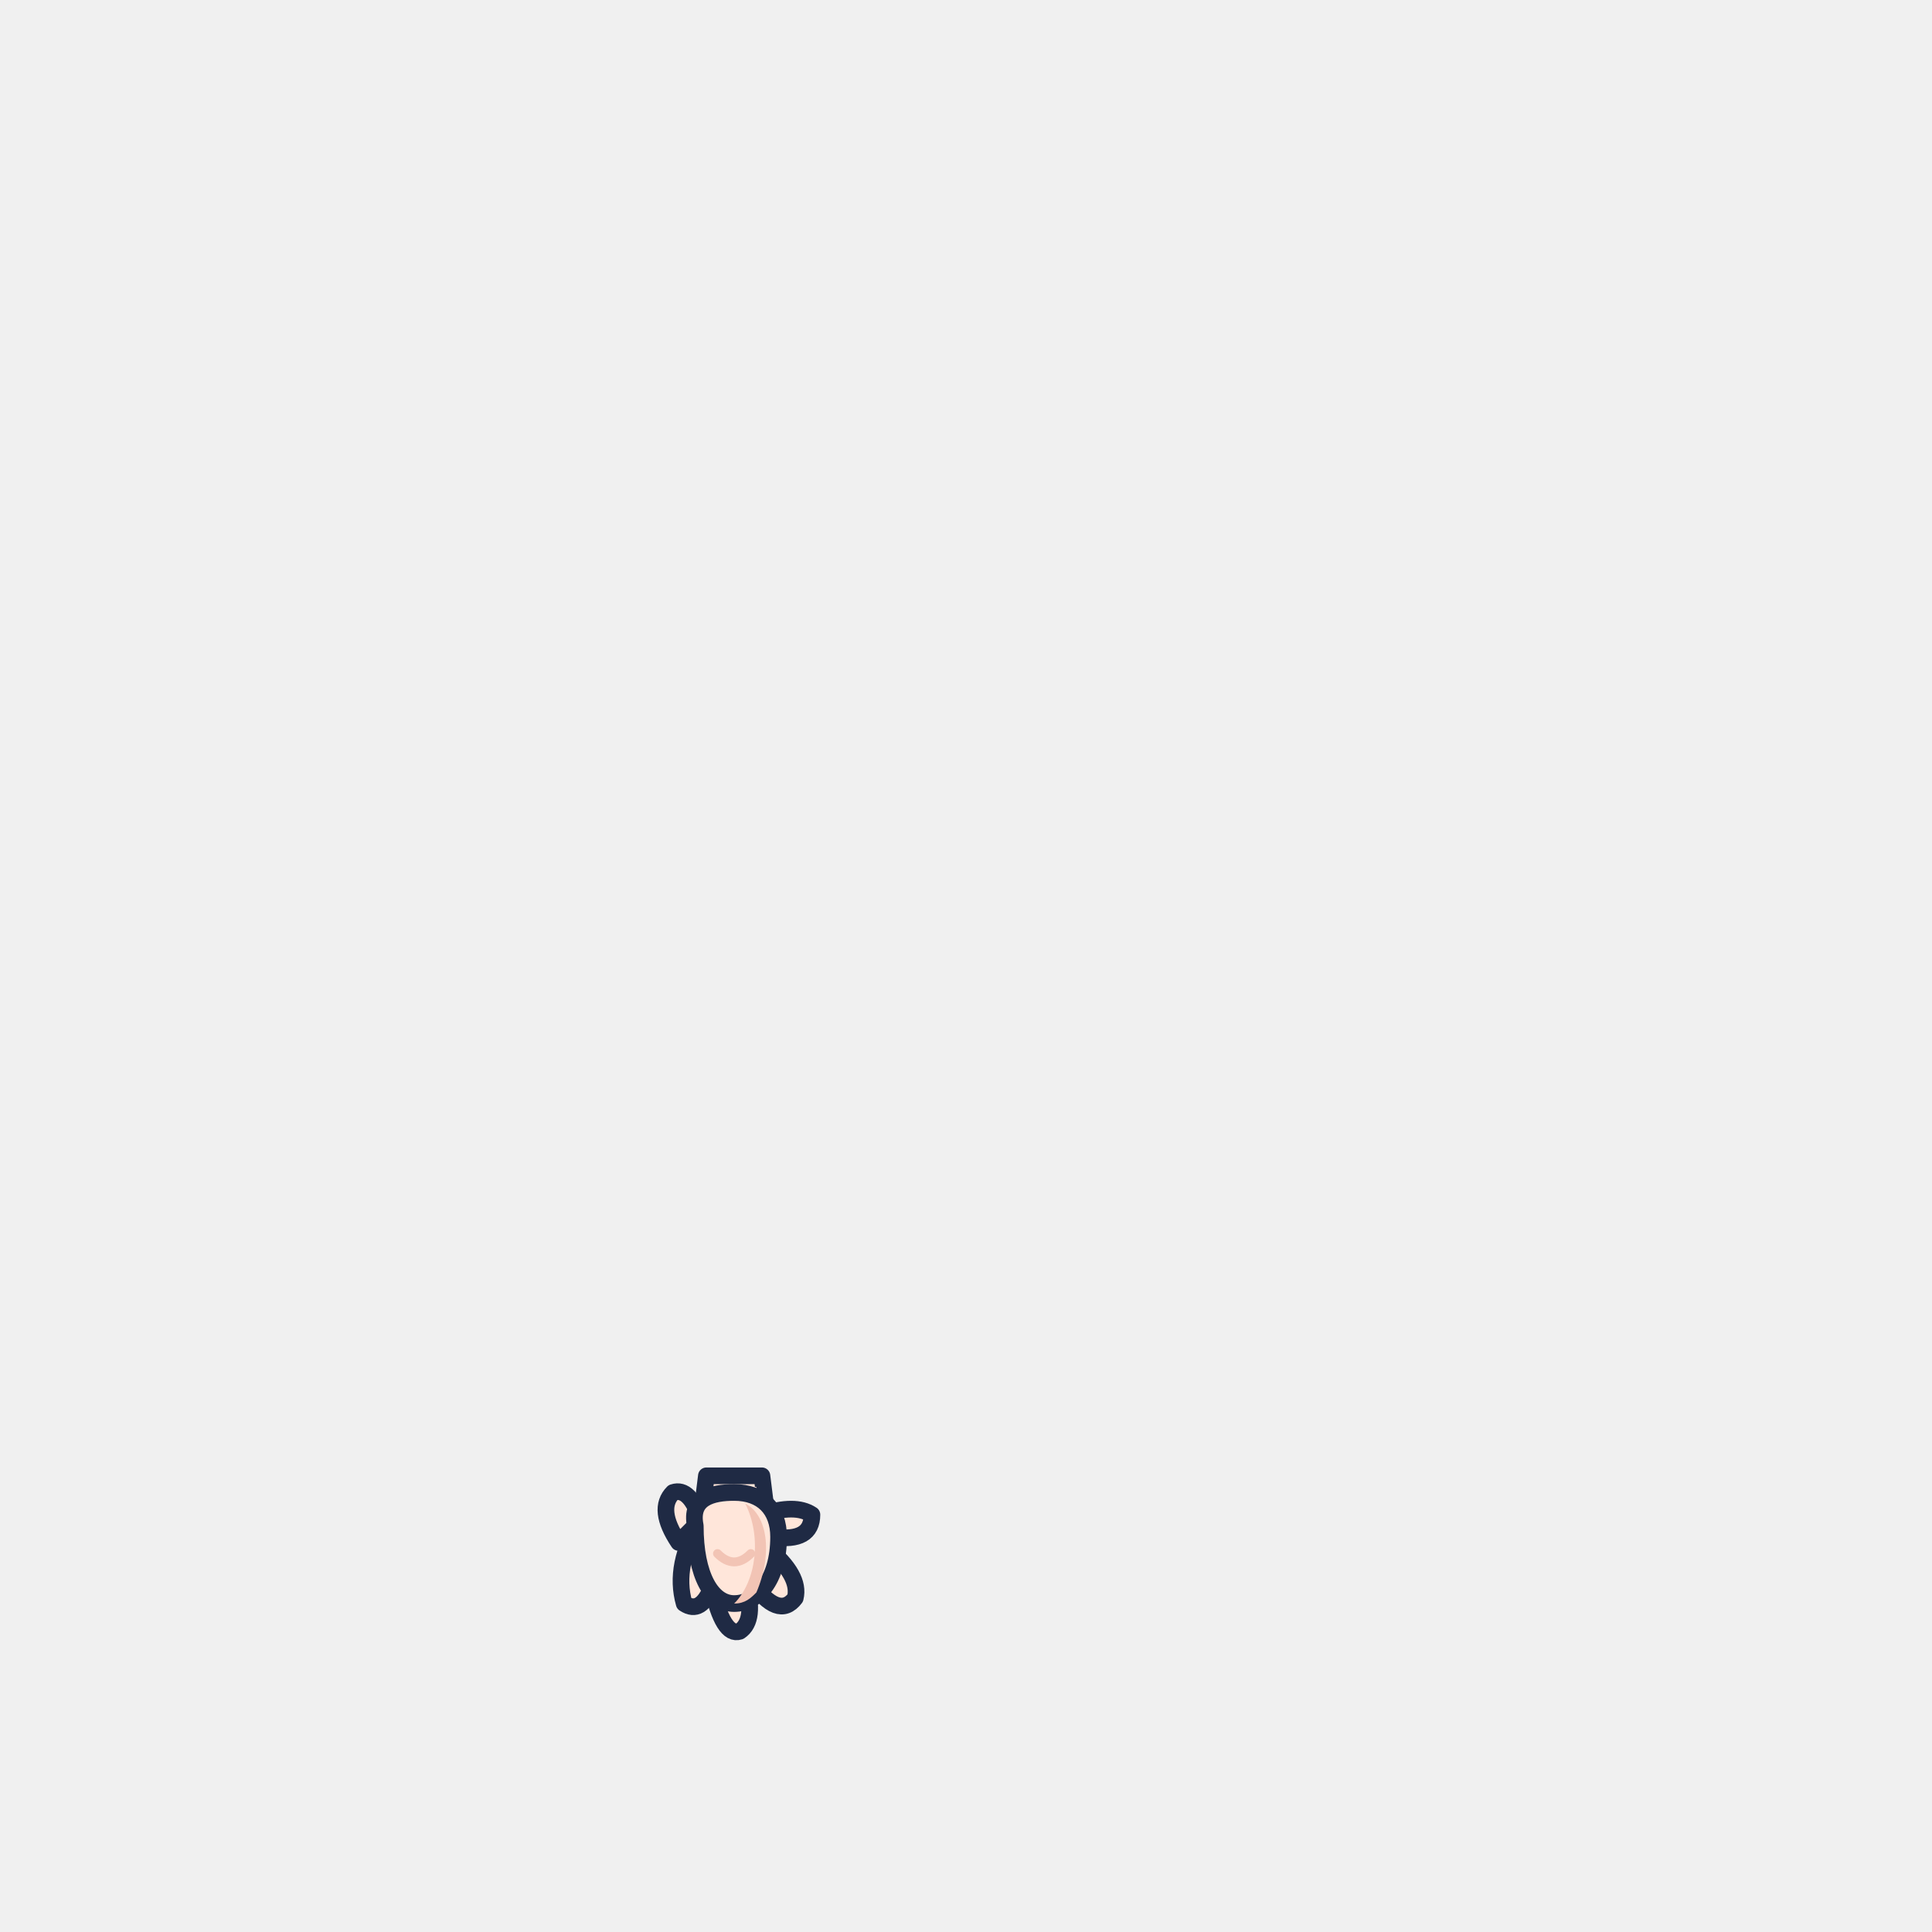
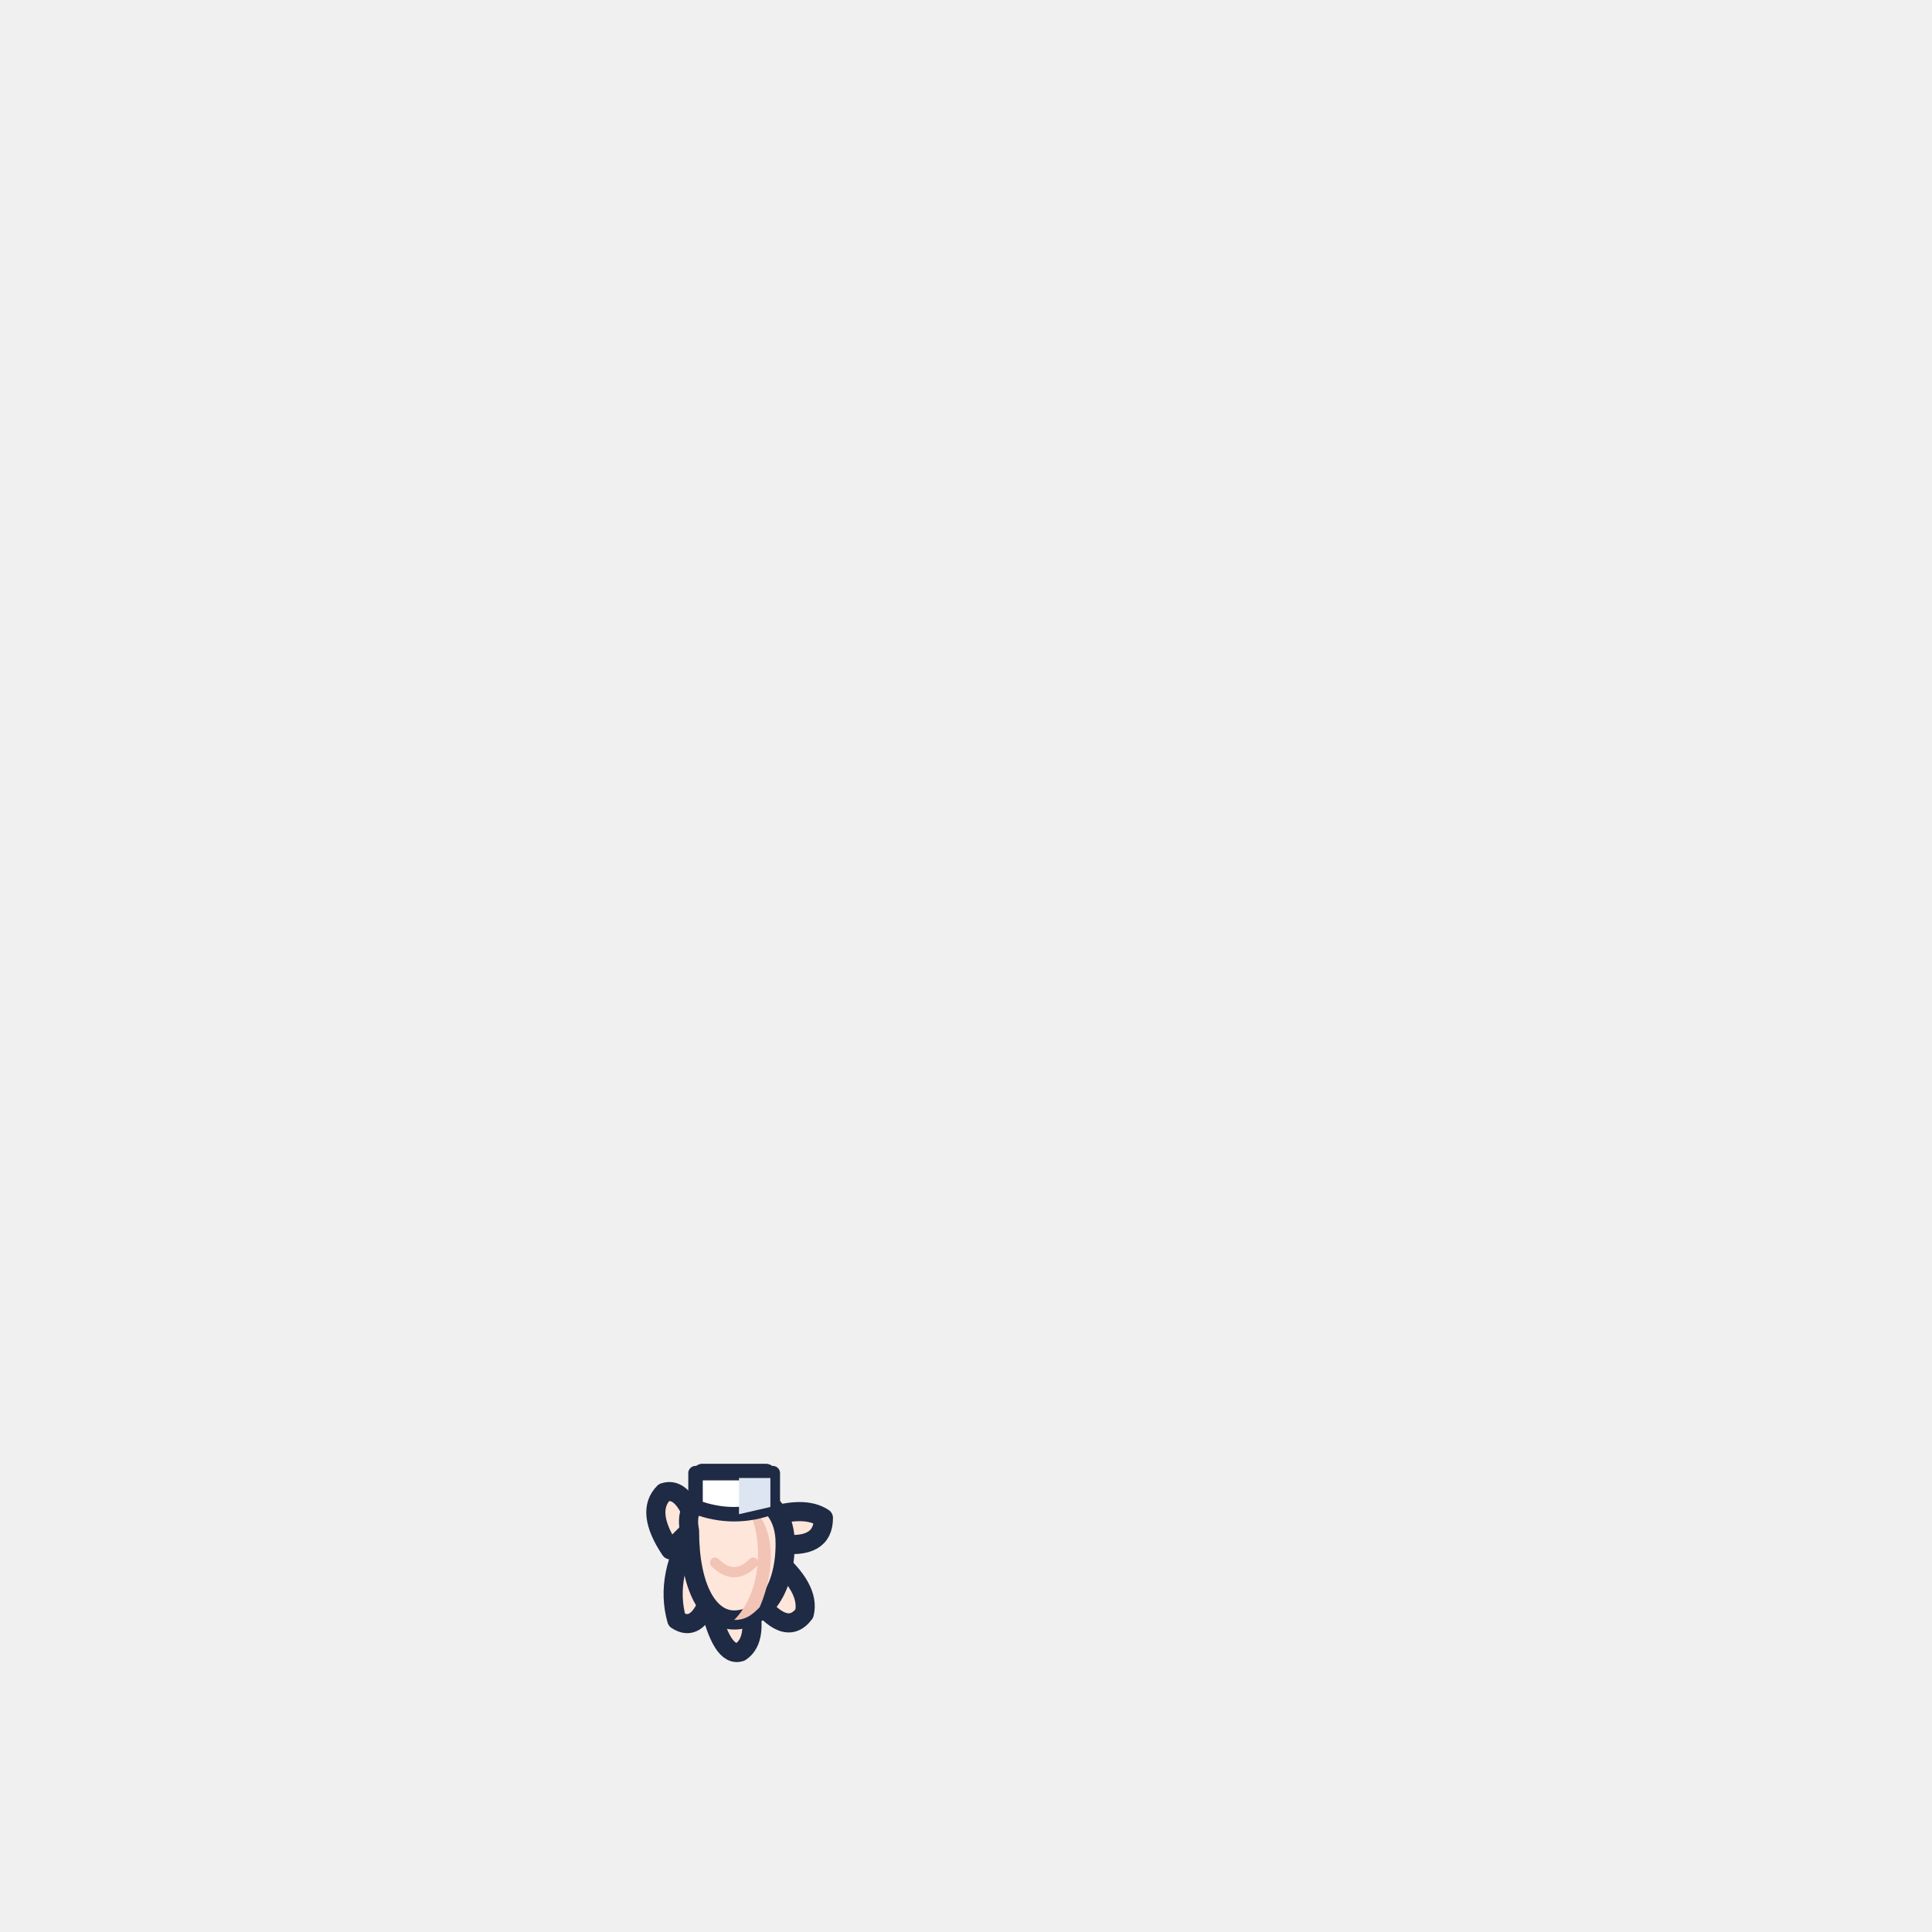
<svg xmlns="http://www.w3.org/2000/svg" viewBox="0 0 400 400">
-   <g transform="translate(152 309) scale(1.15) translate(-152 -309)">
+   <g transform="translate(152 309) scale(1.32) translate(-152 -309)">
    <path d="M147 306 L157 306 L158 314 L146 314 Z" fill="#FFE6DA" stroke="#1F2A44" stroke-width="3" stroke-linejoin="round" stroke-linecap="round" />
    <path d="M148 308 L156 308 L156 313 L148 313 Z" fill="#FFE6DA" />
    <path d="M142 318 Q138 312 141 309 Q144 308 146 314 Z" fill="#FFE6DA" stroke="#1F2A44" stroke-width="3" stroke-linejoin="round" stroke-linecap="round" />
    <path d="M146 314 Q141 322 143 329 Q146 331 148 326 Z" fill="#FFE6DA" stroke="#1F2A44" stroke-width="3" stroke-linejoin="round" stroke-linecap="round" />
    <path d="M148 326 Q150 335 153 334 Q156 332 154 325 Z" fill="#FFE6DA" stroke="#1F2A44" stroke-width="3" stroke-linejoin="round" stroke-linecap="round" />
    <path d="M155 325 Q160 332 163 328 Q164 324 158 319 Z" fill="#FFE6DA" stroke="#1F2A44" stroke-width="3" stroke-linejoin="round" stroke-linecap="round" />
    <path d="M159 317 Q166 318 166 313 Q163 311 157 313 Z" fill="#FFE6DA" stroke="#1F2A44" stroke-width="3" stroke-linejoin="round" stroke-linecap="round" />
    <path d="M145 315 C144 310 148 309 152 309 C157 309 160 312 160 317 C160 325 156 329 152 329 C148 329 145 324 145 315 Z" fill="#FFE6DA" stroke="#1F2A44" stroke-width="3" stroke-linejoin="round" stroke-linecap="round" />
    <path d="M154 311 C158 313 159 320 156 327 C155 328 154 329 152 329 C156 325 157 317 154 311 Z" fill="#F2C4B5" />
    <path d="M149 320 Q152 323 155 320" stroke="#F2C4B5" stroke-width="1.6" stroke-linejoin="round" stroke-linecap="round" fill="none" />
  </g>
+   <path d="M144 305 L160 305 L160 312 Q152 315 144 312 Z" fill="#FFFFFF" stroke="#1F2A44" stroke-width="3" stroke-linejoin="round" stroke-linecap="round" />
+   <path d="M153 306 L159.5 306 L159.5 312 L153 313.5 Z" fill="#DDE5F2" />
</svg>
